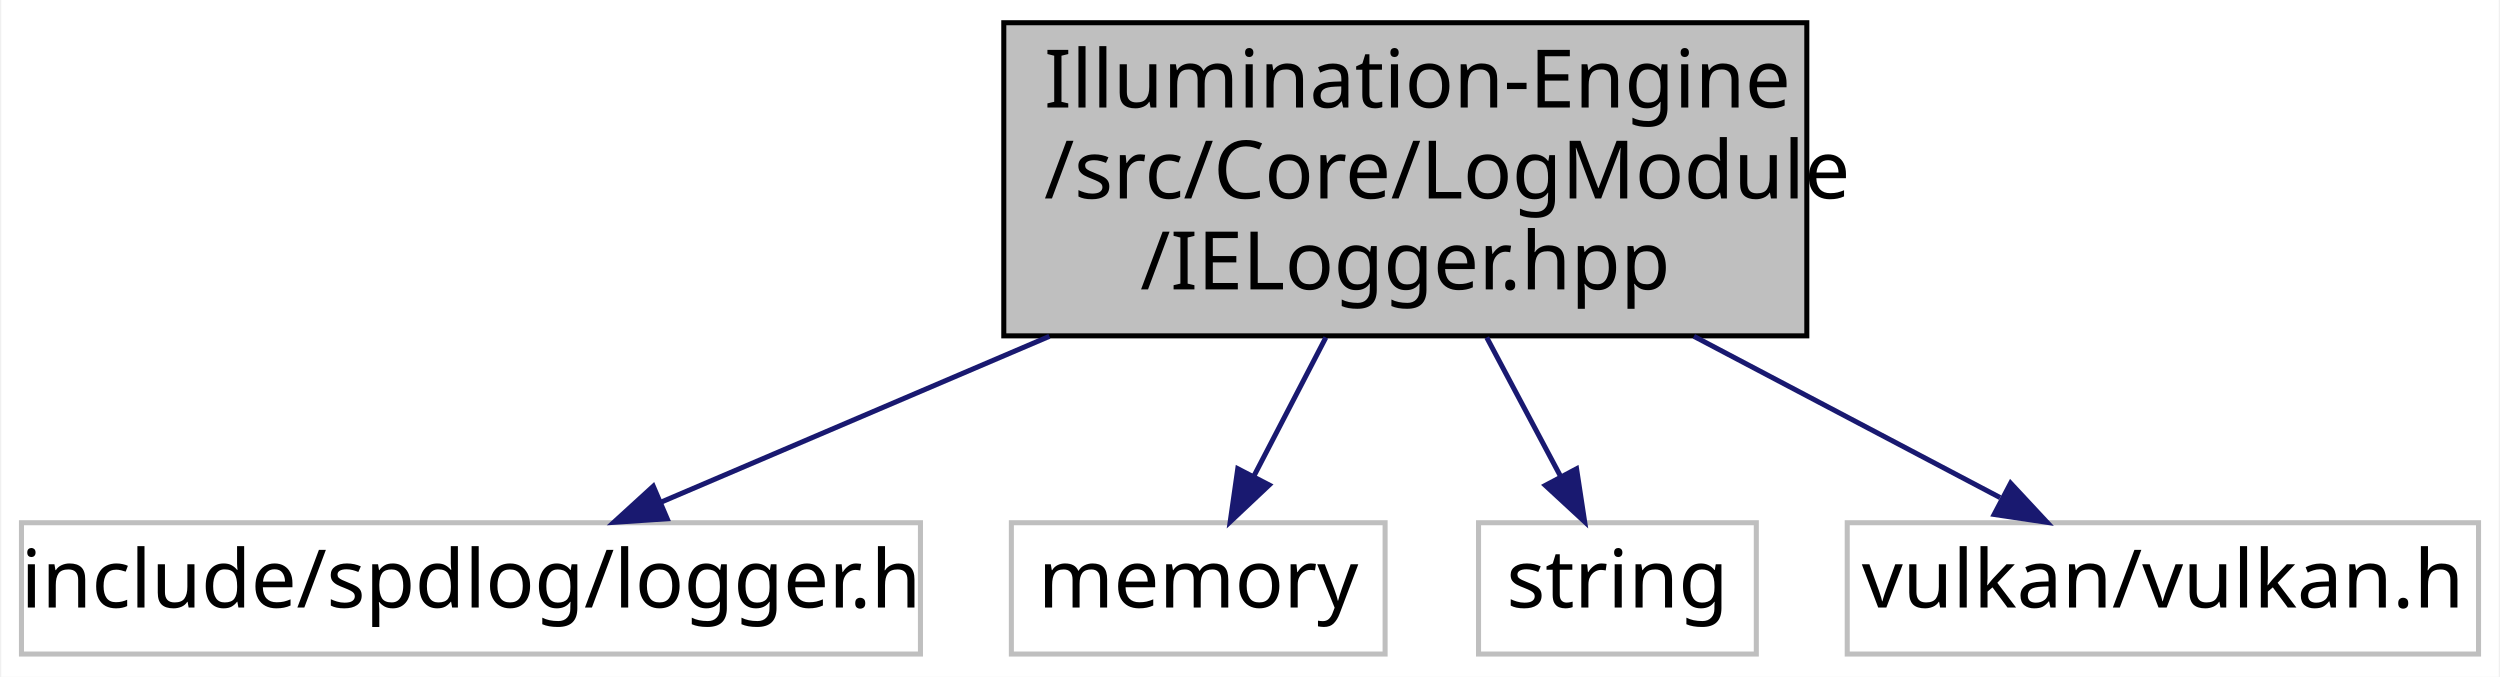
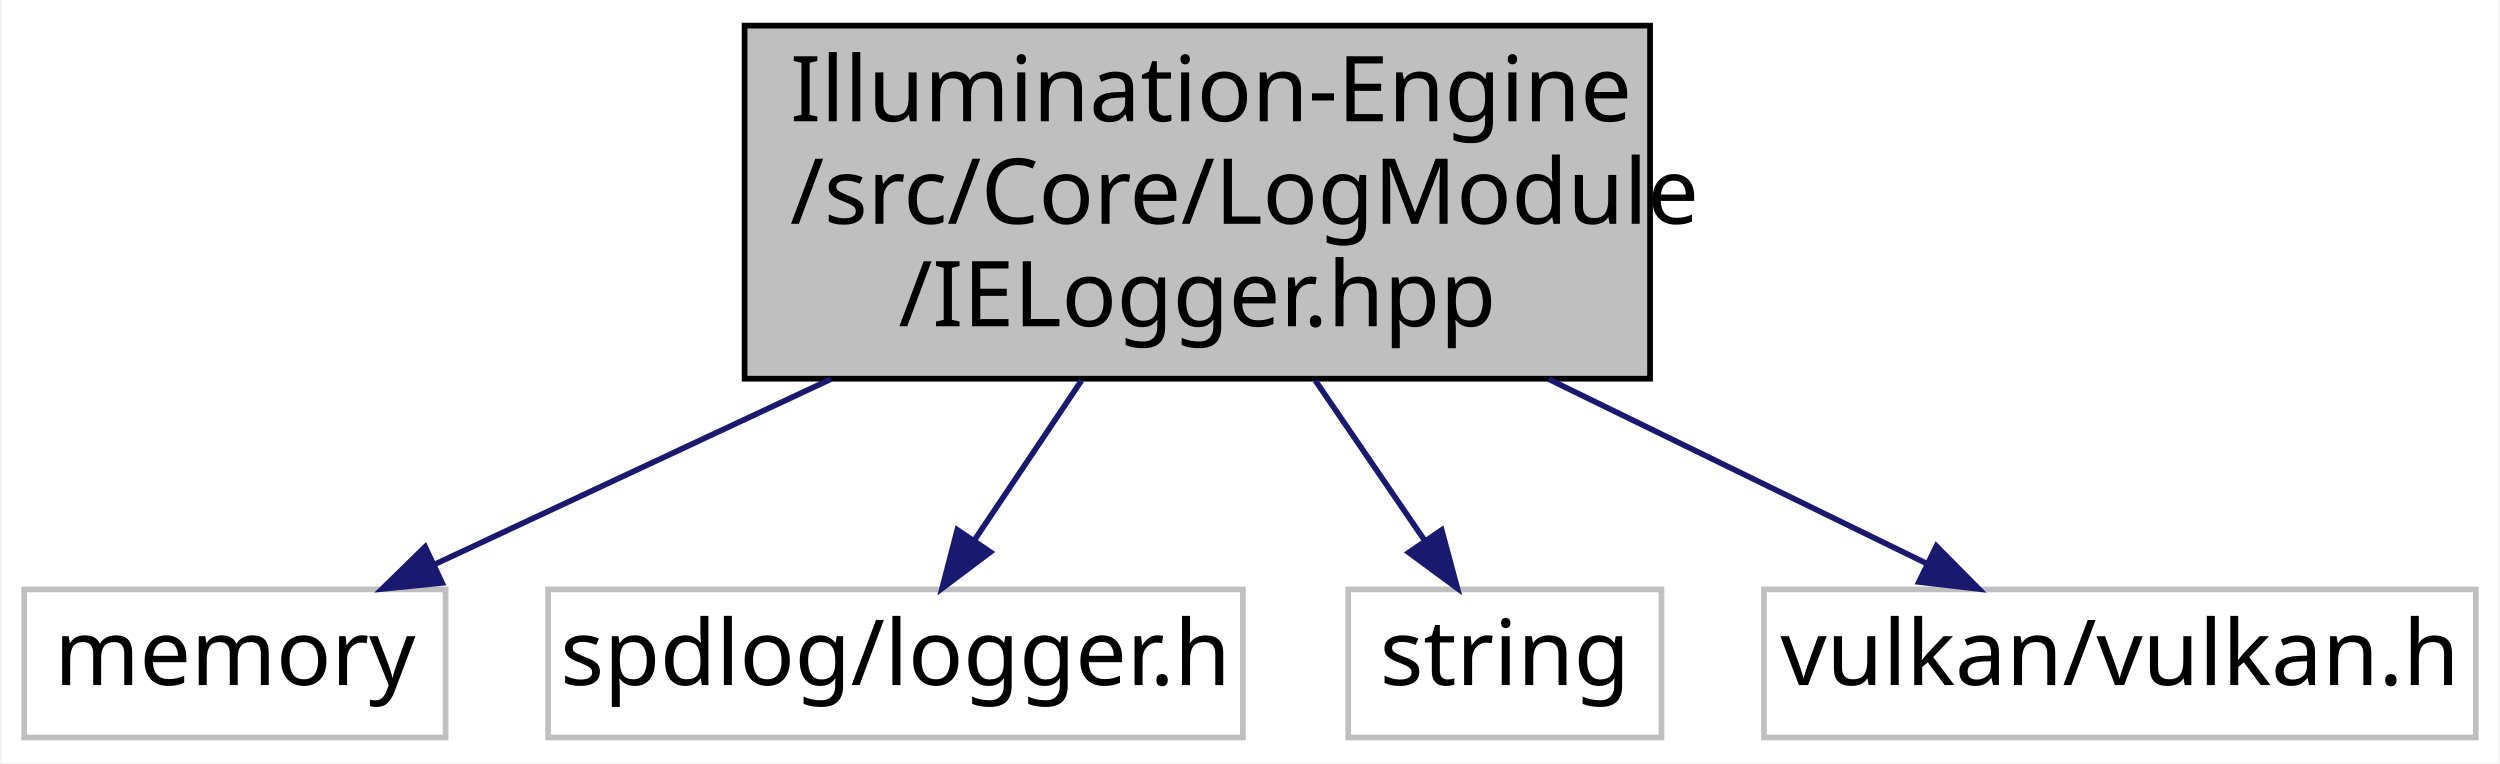
- <svg xmlns="http://www.w3.org/2000/svg" xmlns:xlink="http://www.w3.org/1999/xlink" width="495pt" height="134pt" viewBox="0.00 0.00 494.50 134.00">
+ <svg xmlns="http://www.w3.org/2000/svg" xmlns:xlink="http://www.w3.org/1999/xlink" width="439pt" height="134pt" viewBox="0.00 0.00 438.50 134.00">
  <g id="graph0" class="graph" transform="scale(1 1) rotate(0) translate(4 130)">
-     <polygon fill="white" stroke="transparent" points="-4,4 -4,-130 490.5,-130 490.5,4 -4,4" />
+     <polygon fill="white" stroke="transparent" points="-4,4 -4,-130 434.5,-130 434.5,4 -4,4" />
    <g id="node1" class="node">
      <g id="a_node1">
        <a xlink:title=" ">
-           <polygon fill="#bfbfbf" stroke="black" points="194.5,-63.5 194.5,-125.5 353.5,-125.5 353.5,-63.5 194.5,-63.5" />
-           <text text-anchor="start" x="202.5" y="-108.7" font-family="Source Sans Pro" font-size="16.00">Illumination-Engine</text>
-           <text text-anchor="start" x="202.5" y="-90.7" font-family="Source Sans Pro" font-size="16.00">/src/Core/LogModule</text>
-           <text text-anchor="middle" x="274" y="-72.7" font-family="Source Sans Pro" font-size="16.00">/IELogger.hpp</text>
+           <polygon fill="#bfbfbf" stroke="black" points="126.5,-63.5 126.5,-125.5 285.5,-125.5 285.5,-63.5 126.5,-63.5" />
+           <text text-anchor="start" x="134.5" y="-108.7" font-family="Source Sans Pro" font-size="16.00">Illumination-Engine</text>
+           <text text-anchor="start" x="134.5" y="-90.7" font-family="Source Sans Pro" font-size="16.00">/src/Core/LogModule</text>
+           <text text-anchor="middle" x="206" y="-72.7" font-family="Source Sans Pro" font-size="16.00">/IELogger.hpp</text>
        </a>
      </g>
    </g>
    <g id="node2" class="node">
      <g id="a_node2">
        <a xlink:title=" ">
-           <polygon fill="white" stroke="#bfbfbf" points="0,-0.5 0,-26.5 178,-26.5 178,-0.5 0,-0.5" />
-           <text text-anchor="middle" x="89" y="-9.7" font-family="Source Sans Pro" font-size="16.00">include/spdlog/logger.h</text>
+           <polygon fill="white" stroke="#bfbfbf" points="0,-0.5 0,-26.5 74,-26.5 74,-0.5 0,-0.5" />
+           <text text-anchor="middle" x="37" y="-9.7" font-family="Source Sans Pro" font-size="16.00">memory</text>
        </a>
      </g>
    </g>
    <g id="edge1" class="edge">
-       <path fill="none" stroke="midnightblue" d="M203.53,-63.41C177.38,-52.24 148.74,-40.01 126.63,-30.57" />
-       <polygon fill="midnightblue" stroke="midnightblue" points="127.85,-27.29 117.28,-26.58 125.1,-33.72 127.85,-27.29" />
+       <path fill="none" stroke="midnightblue" d="M141.63,-63.41C117.95,-52.34 92.04,-40.23 71.92,-30.83" />
+       <polygon fill="midnightblue" stroke="midnightblue" points="73.38,-27.64 62.84,-26.58 70.41,-33.98 73.38,-27.64" />
    </g>
    <g id="node3" class="node">
      <g id="a_node3">
        <a xlink:title=" ">
-           <polygon fill="white" stroke="#bfbfbf" points="196,-0.5 196,-26.5 270,-26.5 270,-0.5 196,-0.5" />
-           <text text-anchor="middle" x="233" y="-9.7" font-family="Source Sans Pro" font-size="16.00">memory</text>
+           <polygon fill="white" stroke="#bfbfbf" points="92,-0.5 92,-26.5 214,-26.5 214,-0.5 92,-0.5" />
+           <text text-anchor="middle" x="153" y="-9.7" font-family="Source Sans Pro" font-size="16.00">spdlog/logger.h</text>
        </a>
      </g>
    </g>
    <g id="edge2" class="edge">
-       <path fill="none" stroke="midnightblue" d="M258.27,-63.18C253.53,-54.05 248.43,-44.22 244.06,-35.81" />
-       <polygon fill="midnightblue" stroke="midnightblue" points="247.05,-33.97 239.33,-26.7 240.83,-37.19 247.05,-33.97" />
+       <path fill="none" stroke="midnightblue" d="M185.66,-63.18C179.4,-53.85 172.66,-43.8 166.93,-35.26" />
+       <polygon fill="midnightblue" stroke="midnightblue" points="169.66,-33.06 161.19,-26.7 163.85,-36.96 169.66,-33.06" />
    </g>
    <g id="node4" class="node">
      <g id="a_node4">
        <a xlink:title=" ">
-           <polygon fill="white" stroke="#bfbfbf" points="288.5,-0.5 288.5,-26.5 343.5,-26.5 343.5,-0.5 288.5,-0.5" />
-           <text text-anchor="middle" x="316" y="-9.7" font-family="Source Sans Pro" font-size="16.00">string</text>
+           <polygon fill="white" stroke="#bfbfbf" points="232.5,-0.5 232.5,-26.5 287.5,-26.5 287.5,-0.5 232.5,-0.5" />
+           <text text-anchor="middle" x="260" y="-9.7" font-family="Source Sans Pro" font-size="16.00">string</text>
        </a>
      </g>
    </g>
    <g id="edge3" class="edge">
-       <path fill="none" stroke="midnightblue" d="M290.12,-63.18C295.03,-53.95 300.31,-44.01 304.82,-35.54" />
-       <polygon fill="midnightblue" stroke="midnightblue" points="307.91,-37.18 309.51,-26.7 301.73,-33.89 307.91,-37.18" />
+       <path fill="none" stroke="midnightblue" d="M226.72,-63.18C233.17,-53.75 240.12,-43.58 245.99,-34.99" />
+       <polygon fill="midnightblue" stroke="midnightblue" points="248.91,-36.93 251.66,-26.7 243.13,-32.98 248.91,-36.93" />
    </g>
    <g id="node5" class="node">
      <g id="a_node5">
        <a xlink:title=" ">
-           <polygon fill="white" stroke="#bfbfbf" points="361.5,-0.5 361.5,-26.5 486.5,-26.5 486.5,-0.5 361.5,-0.5" />
-           <text text-anchor="middle" x="424" y="-9.7" font-family="Source Sans Pro" font-size="16.00">vulkan/vulkan.h</text>
+           <polygon fill="white" stroke="#bfbfbf" points="305.5,-0.5 305.5,-26.5 430.5,-26.5 430.5,-0.5 305.5,-0.5" />
+           <text text-anchor="middle" x="368" y="-9.7" font-family="Source Sans Pro" font-size="16.00">vulkan/vulkan.h</text>
        </a>
      </g>
    </g>
    <g id="edge4" class="edge">
-       <path fill="none" stroke="midnightblue" d="M331.14,-63.41C351.67,-52.59 374.11,-40.78 391.78,-31.47" />
-       <polygon fill="midnightblue" stroke="midnightblue" points="393.85,-34.33 401.07,-26.58 390.59,-28.14 393.85,-34.33" />
+       <path fill="none" stroke="midnightblue" d="M267.71,-63.41C290.2,-52.44 314.79,-40.45 334,-31.08" />
+       <polygon fill="midnightblue" stroke="midnightblue" points="335.78,-34.11 343.23,-26.58 332.71,-27.81 335.78,-34.11" />
    </g>
  </g>
</svg>
